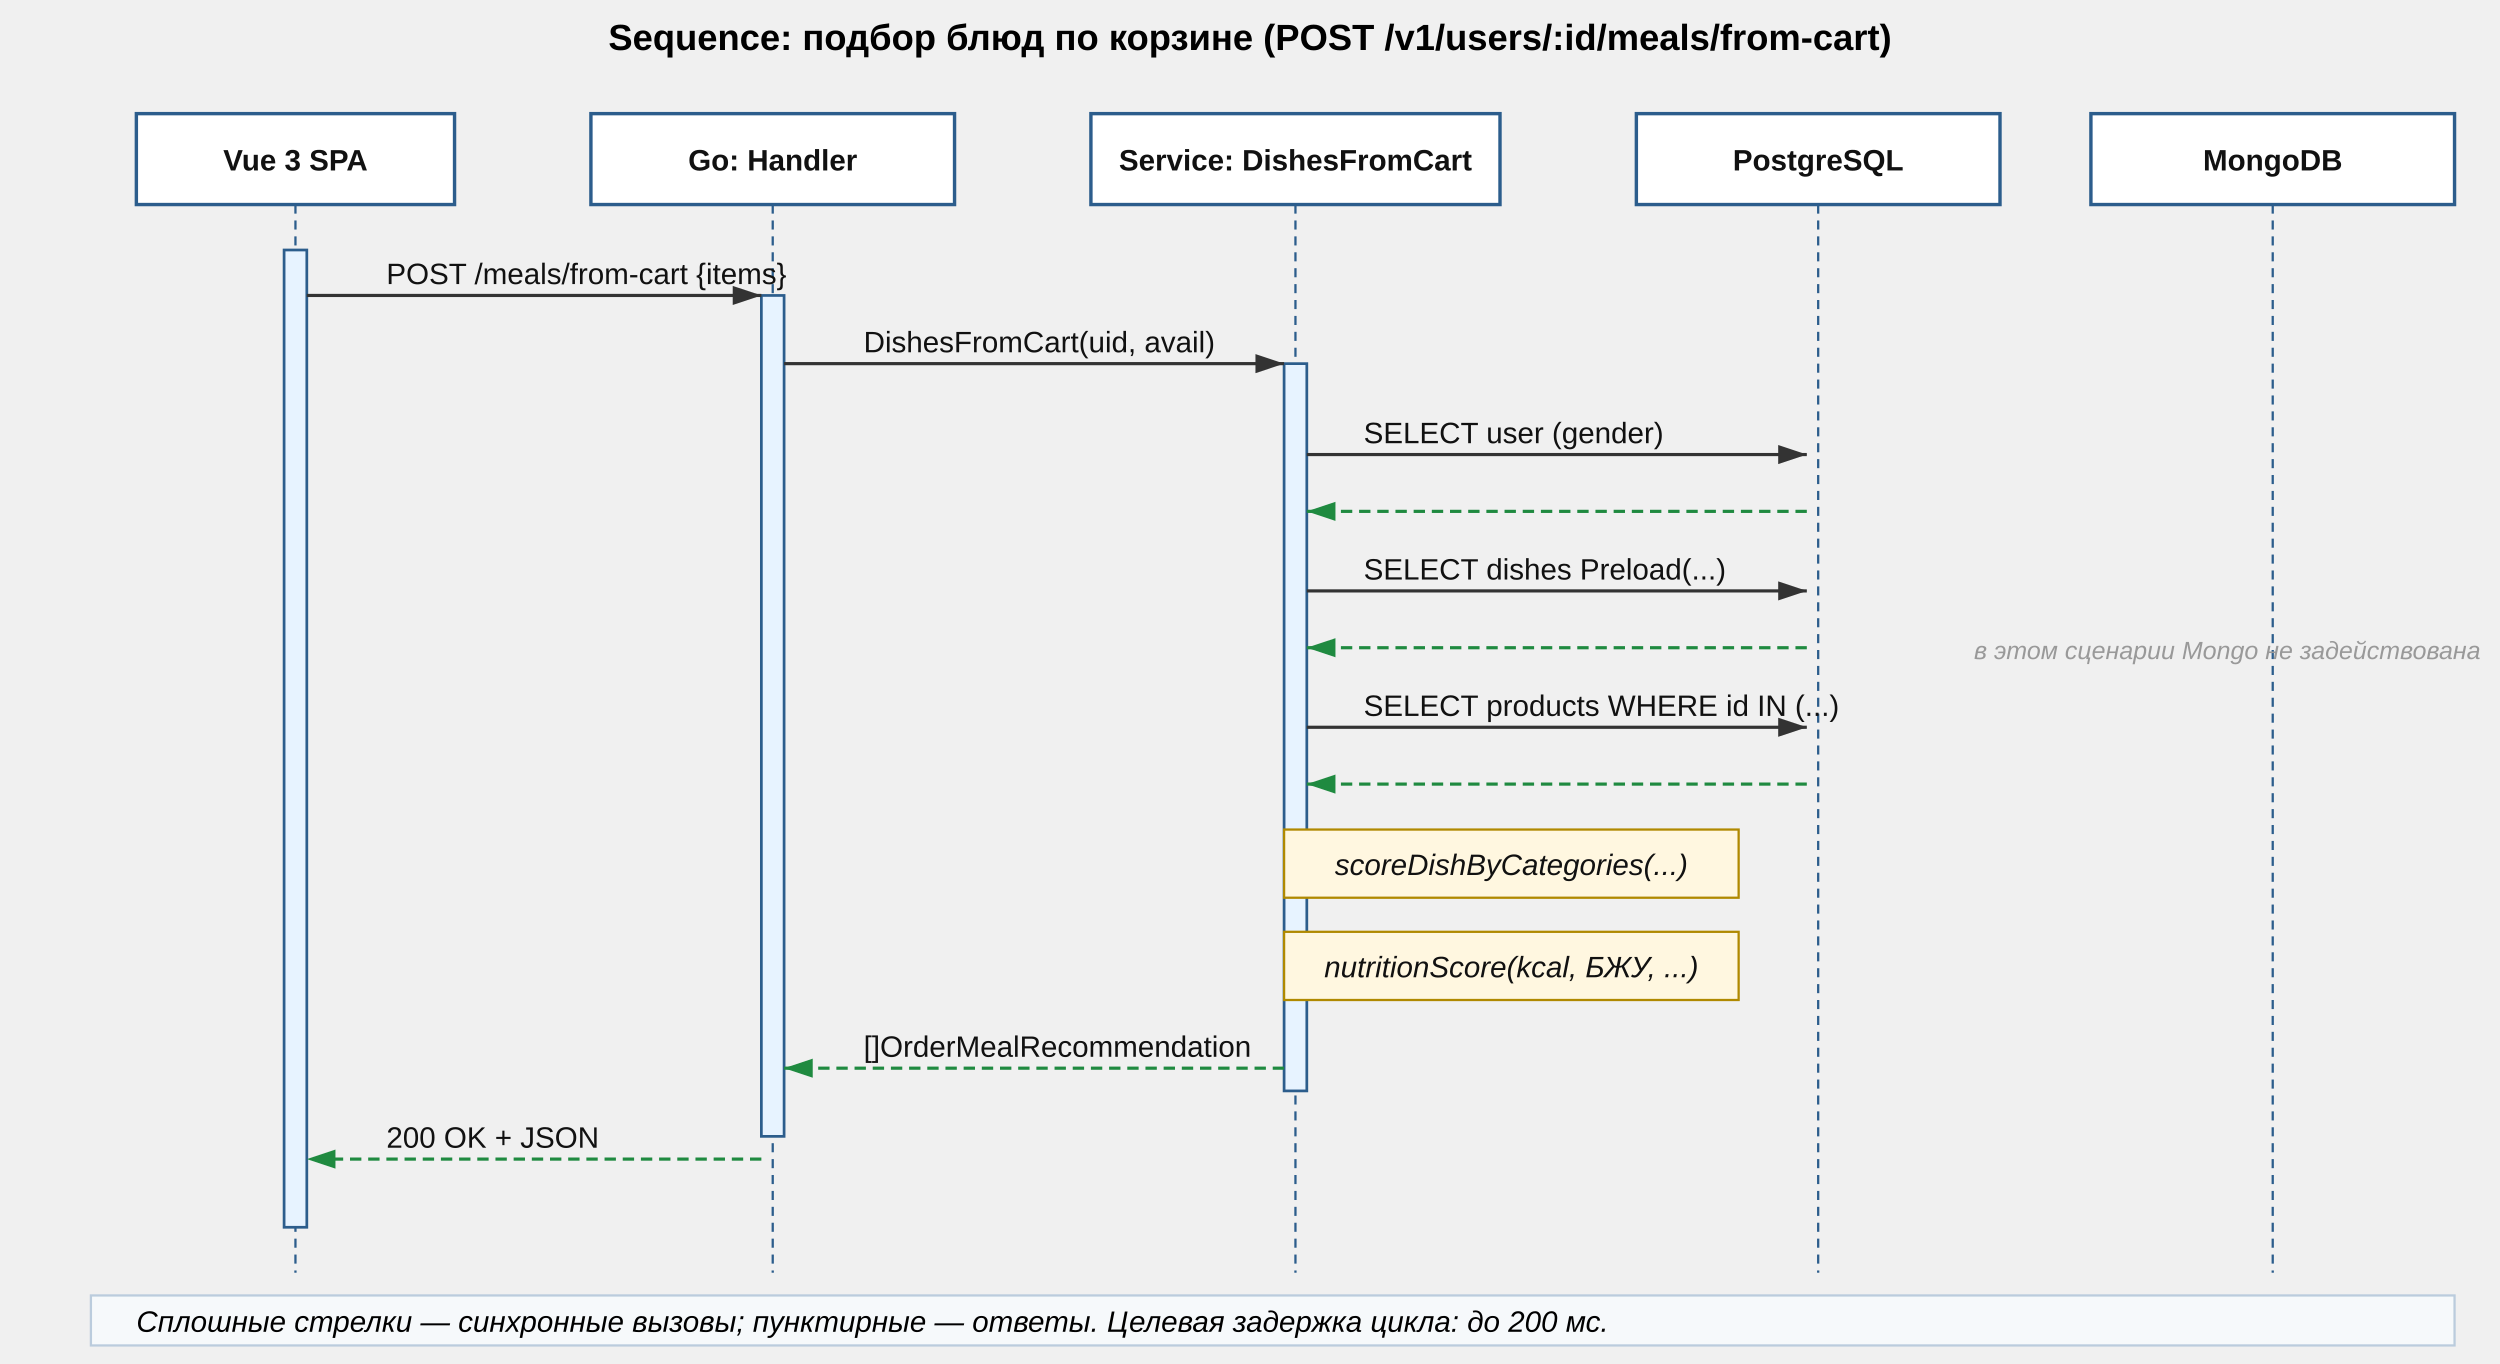
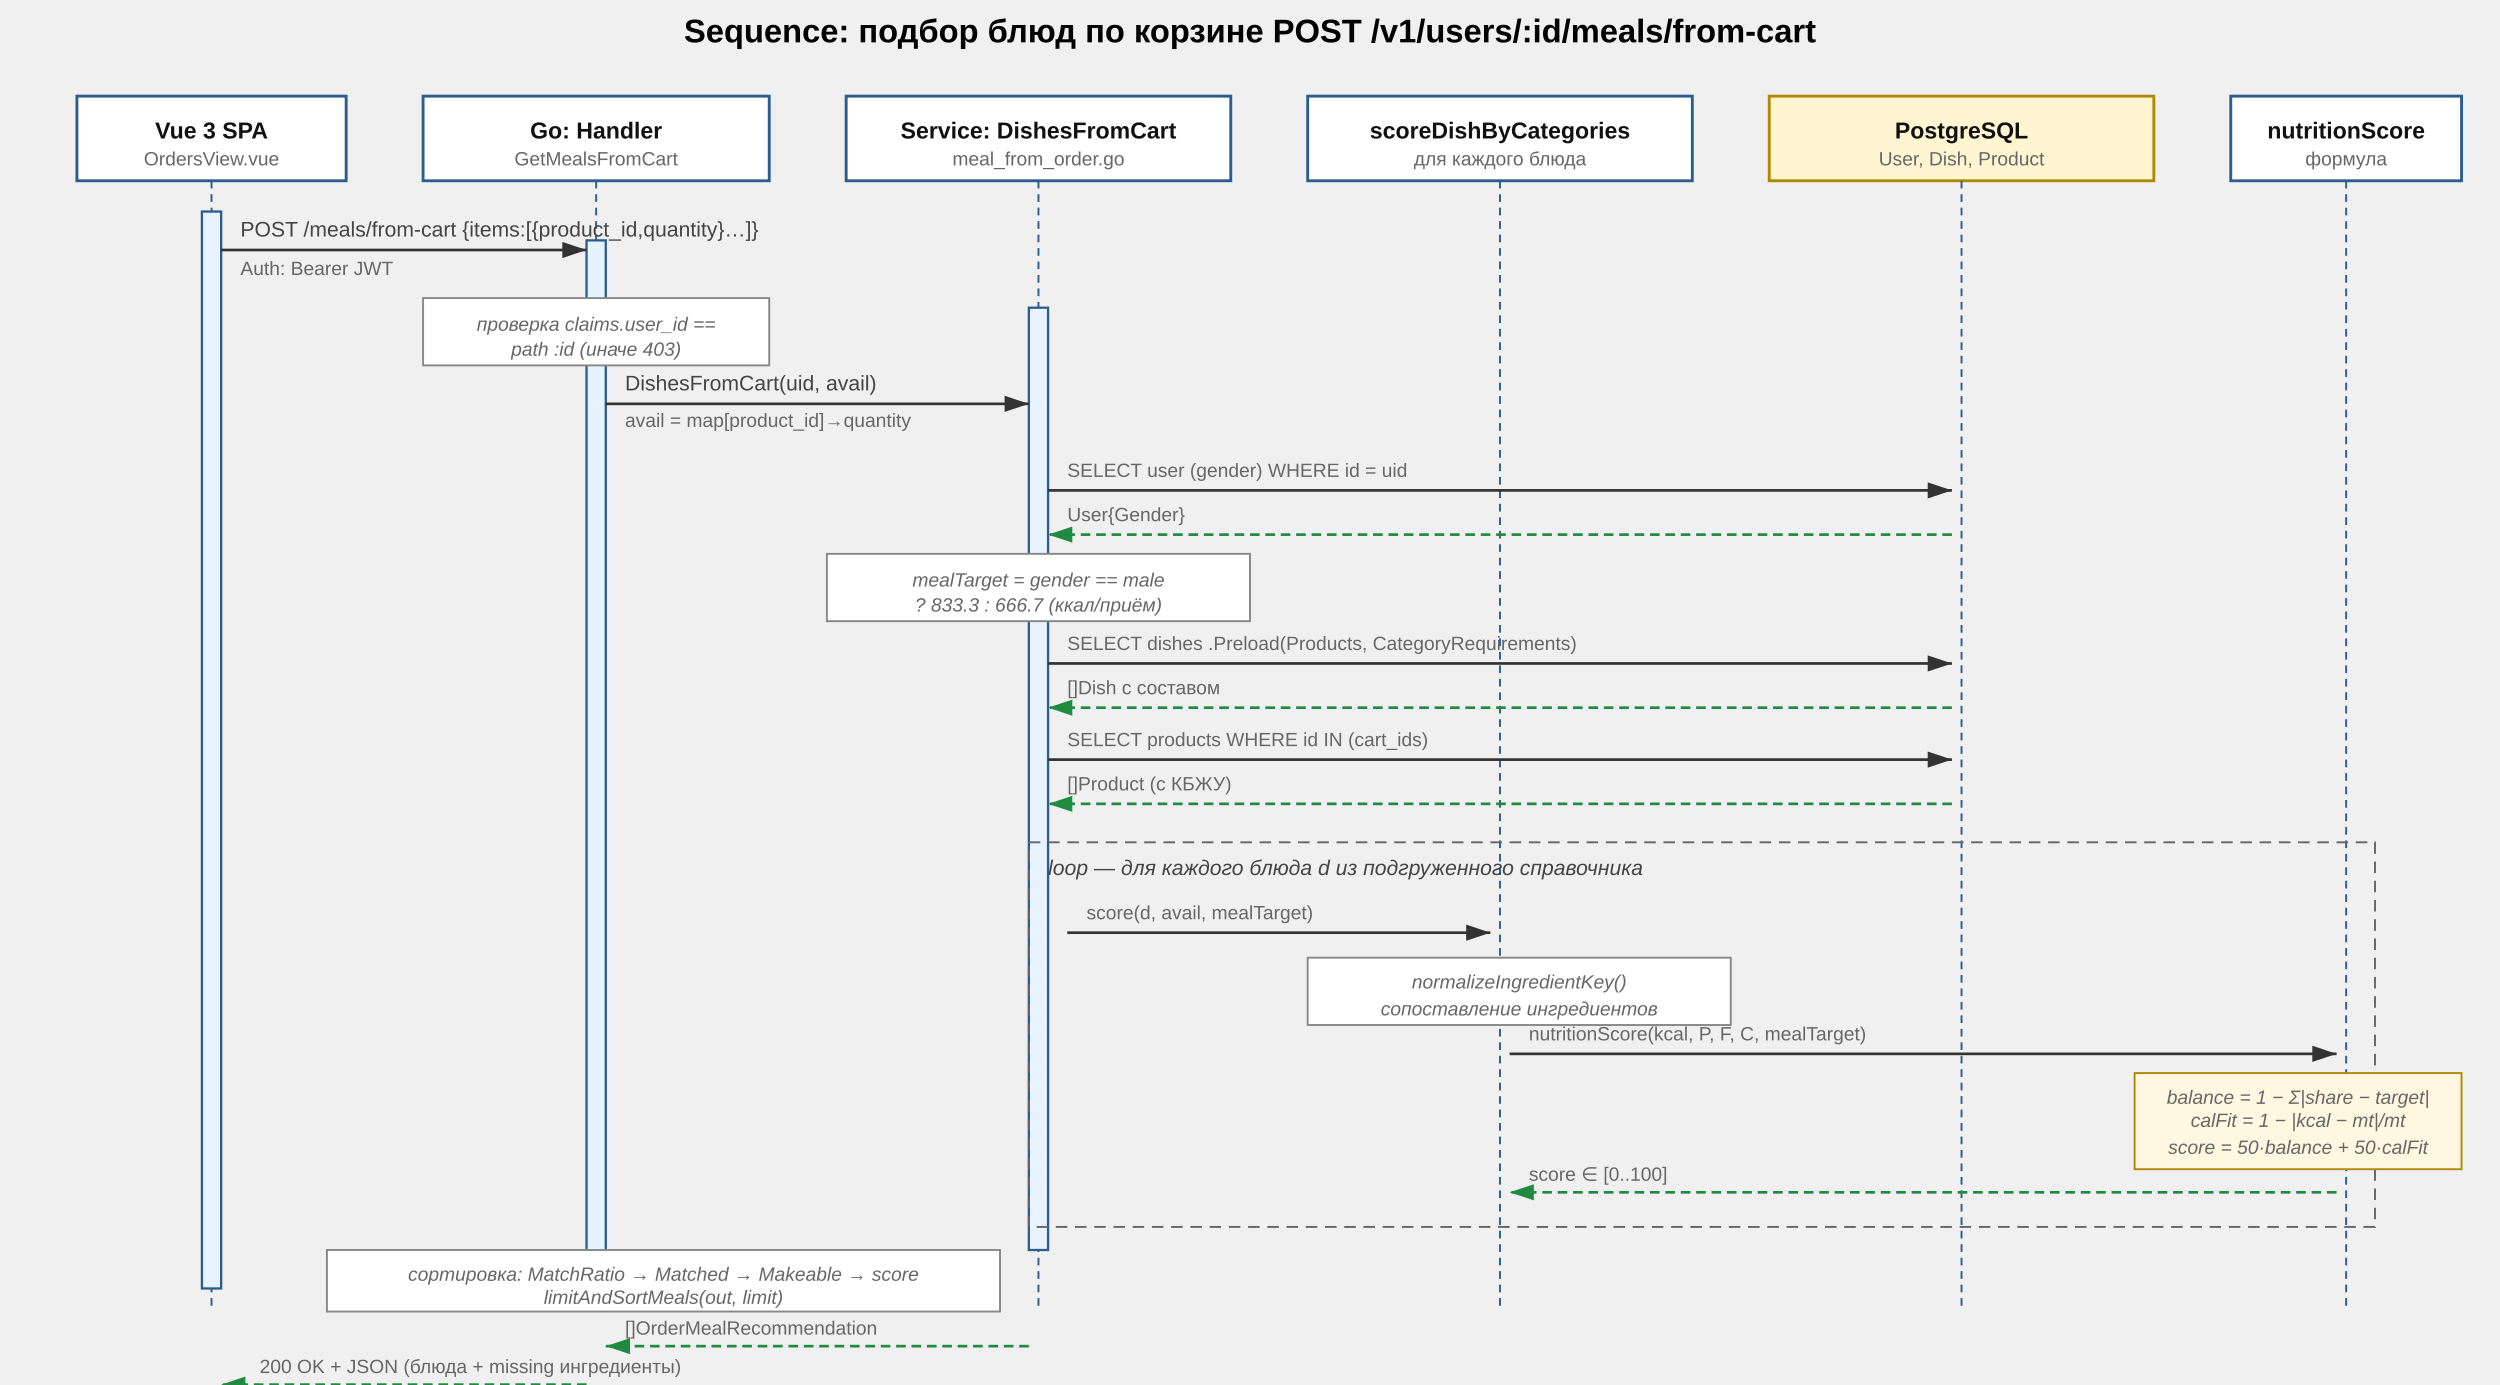
- <svg xmlns="http://www.w3.org/2000/svg" viewBox="0 0 1100 600" font-family="Arial, sans-serif" font-size="13">
+ <svg xmlns="http://www.w3.org/2000/svg" viewBox="0 0 1300 720" font-family="Arial, sans-serif" font-size="12">
  <style>
-     .ttl { font-weight:bold; font-size:16px; }
+     .ttl { font-weight:bold; font-size:17px; }
    .actor { fill:#fff; stroke:#2c5d8c; stroke-width:1.5; }
+     .db { fill:#fff5d1; stroke:#b08900; stroke-width:1.5; }
    .life { stroke:#2c5d8c; stroke-width:1; stroke-dasharray:4 3; }
    .act { fill:#e7f3ff; stroke:#2c5d8c; stroke-width:1.2; }
    .ar { stroke:#333; stroke-width:1.4; fill:none; }
    .arr { stroke:#1f8a40; stroke-width:1.4; fill:none; stroke-dasharray:5 3; }
    .lbl { fill:#111; }
+     .sm { font-size:11px; fill:#444; }
+     .tiny { font-size:10px; fill:#666; }
+     .note { fill:#fff7e0; stroke:#b08900; stroke-width:1; }
+     .loop { fill:none; stroke:#666; stroke-width:1; stroke-dasharray:6 4; }
    .name { font-weight:bold; }
  </style>
  <defs>
    <marker id="m" markerWidth="10" markerHeight="10" refX="9" refY="3" orient="auto">
      <path d="M0,0 L0,6 L9,3 z" fill="#333" />
    </marker>
    <marker id="mg" markerWidth="10" markerHeight="10" refX="9" refY="3" orient="auto">
      <path d="M0,0 L0,6 L9,3 z" fill="#1f8a40" />
    </marker>
  </defs>
-   <text x="550" y="22" text-anchor="middle" class="ttl">Sequence: подбор блюд по корзине (POST /v1/users/:id/meals/from-cart)</text>
+   <text x="650" y="22" text-anchor="middle" class="ttl">Sequence: подбор блюд по корзине POST /v1/users/:id/meals/from-cart</text>
  <g>
-     <rect class="actor" x="60" y="50" width="140" height="40" />
-     <text class="name lbl" x="130" y="75" text-anchor="middle">Vue 3 SPA</text>
-     <line class="life" x1="130" y1="90" x2="130" y2="560" />
+     <rect class="actor" x="40" y="50" width="140" height="44" />
+     <text class="name lbl" x="110" y="72" text-anchor="middle">Vue 3 SPA</text>
+     <text class="tiny" x="110" y="86" text-anchor="middle">OrdersView.vue</text>
+     <line class="life" x1="110" y1="94" x2="110" y2="680" />
  </g>
  <g>
-     <rect class="actor" x="260" y="50" width="160" height="40" />
-     <text class="name lbl" x="340" y="75" text-anchor="middle">Go: Handler</text>
-     <line class="life" x1="340" y1="90" x2="340" y2="560" />
+     <rect class="actor" x="220" y="50" width="180" height="44" />
+     <text class="name lbl" x="310" y="72" text-anchor="middle">Go: Handler</text>
+     <text class="tiny" x="310" y="86" text-anchor="middle">GetMealsFromCart</text>
+     <line class="life" x1="310" y1="94" x2="310" y2="680" />
  </g>
  <g>
-     <rect class="actor" x="480" y="50" width="180" height="40" />
-     <text class="name lbl" x="570" y="75" text-anchor="middle">Service: DishesFromCart</text>
-     <line class="life" x1="570" y1="90" x2="570" y2="560" />
+     <rect class="actor" x="440" y="50" width="200" height="44" />
+     <text class="name lbl" x="540" y="72" text-anchor="middle">Service: DishesFromCart</text>
+     <text class="tiny" x="540" y="86" text-anchor="middle">meal_from_order.go</text>
+     <line class="life" x1="540" y1="94" x2="540" y2="680" />
  </g>
  <g>
-     <rect class="actor" x="720" y="50" width="160" height="40" />
-     <text class="name lbl" x="800" y="75" text-anchor="middle">PostgreSQL</text>
-     <line class="life" x1="800" y1="90" x2="800" y2="560" />
+     <rect class="actor" x="680" y="50" width="200" height="44" />
+     <text class="name lbl" x="780" y="72" text-anchor="middle">scoreDishByCategories</text>
+     <text class="tiny" x="780" y="86" text-anchor="middle">для каждого блюда</text>
+     <line class="life" x1="780" y1="94" x2="780" y2="680" />
  </g>
  <g>
-     <rect class="actor" x="920" y="50" width="160" height="40" />
-     <text class="name lbl" x="1000" y="75" text-anchor="middle">MongoDB</text>
-     <line class="life" x1="1000" y1="90" x2="1000" y2="560" />
+     <rect class="db" x="920" y="50" width="200" height="44" />
+     <text class="name lbl" x="1020" y="72" text-anchor="middle">PostgreSQL</text>
+     <text class="tiny" x="1020" y="86" text-anchor="middle">User, Dish, Product</text>
+     <line class="life" x1="1020" y1="94" x2="1020" y2="680" />
  </g>
-   <rect class="act" x="125" y="110" width="10" height="430" />
-   <rect class="act" x="335" y="130" width="10" height="370" />
-   <rect class="act" x="565" y="160" width="10" height="320" />
-   <path class="ar" d="M135,130 L335,130" marker-end="url(#m)" />
-   <text class="lbl" x="170" y="125">POST /meals/from-cart {items}</text>
-   <path class="ar" d="M345,160 L565,160" marker-end="url(#m)" />
-   <text class="lbl" x="380" y="155">DishesFromCart(uid, avail)</text>
-   <path class="ar" d="M575,200 L795,200" marker-end="url(#m)" />
-   <text class="lbl" x="600" y="195">SELECT user (gender)</text>
-   <path class="arr" d="M795,225 L575,225" marker-end="url(#mg)" />
-   <path class="ar" d="M575,260 L795,260" marker-end="url(#m)" />
-   <text class="lbl" x="600" y="255">SELECT dishes Preload(...)</text>
-   <path class="arr" d="M795,285 L575,285" marker-end="url(#mg)" />
-   <path class="ar" d="M575,320 L795,320" marker-end="url(#m)" />
-   <text class="lbl" x="600" y="315">SELECT products WHERE id IN (...)</text>
-   <path class="arr" d="M795,345 L575,345" marker-end="url(#mg)" />
-   <rect x="565" y="365" width="200" height="30" fill="#fff7e0" stroke="#b08900" />
-   <text class="lbl" x="665" y="385" text-anchor="middle" font-style="italic">scoreDishByCategories(...)</text>
-   <rect x="565" y="410" width="200" height="30" fill="#fff7e0" stroke="#b08900" />
-   <text class="lbl" x="665" y="430" text-anchor="middle" font-style="italic">nutritionScore(kcal, БЖУ, ...)</text>
-   <path class="arr" d="M565,470 L345,470" marker-end="url(#mg)" />
-   <text class="lbl" x="380" y="465">[]OrderMealRecommendation</text>
-   <path class="arr" d="M335,510 L135,510" marker-end="url(#mg)" />
-   <text class="lbl" x="170" y="505">200 OK + JSON</text>
-   <text x="980" y="290" text-anchor="middle" font-style="italic" font-size="11" fill="#999">в этом сценарии Mongo не задействована</text>
-   <rect x="40" y="570" width="1040" height="22" fill="#f6f9fb" stroke="#bcd" />
-   <text x="60" y="586" font-style="italic">Сплошные стрелки — синхронные вызовы; пунктирные — ответы. Целевая задержка цикла: до 200 мс.</text>
+   <g>
+     <rect class="actor" x="1160" y="50" width="120" height="44" />
+     <text class="name lbl" x="1220" y="72" text-anchor="middle">nutritionScore</text>
+     <text class="tiny" x="1220" y="86" text-anchor="middle">формула</text>
+     <line class="life" x1="1220" y1="94" x2="1220" y2="680" />
+   </g>
+   <rect class="act" x="105" y="110" width="10" height="560" />
+   <rect class="act" x="305" y="125" width="10" height="540" />
+   <rect class="act" x="535" y="160" width="10" height="490" />
+   <path class="ar" d="M115,130 L305,130" marker-end="url(#m)" />
+   <text class="sm" x="125" y="123">POST /meals/from-cart {items:[{product_id,quantity}…]}</text>
+   <text class="tiny" x="125" y="143">Auth: Bearer JWT</text>
+   <rect x="220" y="155" width="180" height="35" fill="#fff" stroke="#888" />
+   <text class="tiny" x="310" y="172" text-anchor="middle" font-style="italic">проверка claims.user_id ==</text>
+   <text class="tiny" x="310" y="185" text-anchor="middle" font-style="italic">path :id (иначе 403)</text>
+   <path class="ar" d="M315,210 L535,210" marker-end="url(#m)" />
+   <text class="sm" x="325" y="203">DishesFromCart(uid, avail)</text>
+   <text class="tiny" x="325" y="222">avail = map[product_id]→quantity</text>
+   <path class="ar" d="M545,255 L1015,255" marker-end="url(#m)" />
+   <text class="tiny" x="555" y="248">SELECT user (gender) WHERE id = uid</text>
+   <path class="arr" d="M1015,278 L545,278" marker-end="url(#mg)" />
+   <text class="tiny" x="555" y="271" fill="#1f8a40">User{Gender}</text>
+   <rect x="430" y="288" width="220" height="35" fill="#fff" stroke="#888" />
+   <text class="tiny" x="540" y="305" text-anchor="middle" font-style="italic">mealTarget = gender == male</text>
+   <text class="tiny" x="540" y="318" text-anchor="middle" font-style="italic">? 833.3 : 666.7 (ккал/приём)</text>
+   <path class="ar" d="M545,345 L1015,345" marker-end="url(#m)" />
+   <text class="tiny" x="555" y="338">SELECT dishes .Preload(Products, CategoryRequirements)</text>
+   <path class="arr" d="M1015,368 L545,368" marker-end="url(#mg)" />
+   <text class="tiny" x="555" y="361" fill="#1f8a40">[]Dish с составом</text>
+   <path class="ar" d="M545,395 L1015,395" marker-end="url(#m)" />
+   <text class="tiny" x="555" y="388">SELECT products WHERE id IN (cart_ids)</text>
+   <path class="arr" d="M1015,418 L545,418" marker-end="url(#mg)" />
+   <text class="tiny" x="555" y="411" fill="#1f8a40">[]Product (с КБЖУ)</text>
+   <rect class="loop" x="535" y="438" width="700" height="200" />
+   <text class="sm" x="545" y="455" font-style="italic">loop — для каждого блюда d из подгруженного справочника</text>
+   <path class="ar" d="M555,485 L775,485" marker-end="url(#m)" />
+   <text class="tiny" x="565" y="478">score(d, avail, mealTarget)</text>
+   <rect x="680" y="498" width="220" height="35" fill="#fff" stroke="#888" />
+   <text class="tiny" x="790" y="514" text-anchor="middle" font-style="italic">normalizeIngredientKey()</text>
+   <text class="tiny" x="790" y="528" text-anchor="middle" font-style="italic">сопоставление ингредиентов</text>
+   <path class="ar" d="M785,548 L1215,548" marker-end="url(#m)" />
+   <text class="tiny" x="795" y="541">nutritionScore(kcal, P, F, C, mealTarget)</text>
+   <rect x="1110" y="558" width="170" height="50" fill="#fff7e0" stroke="#b08900" />
+   <text class="tiny" x="1195" y="574" text-anchor="middle" font-style="italic">balance = 1 − Σ|share − target|</text>
+   <text class="tiny" x="1195" y="586" text-anchor="middle" font-style="italic">calFit = 1 − |kcal − mt|/mt</text>
+   <text class="tiny" x="1195" y="600" text-anchor="middle" font-style="italic">score = 50·balance + 50·calFit</text>
+   <path class="arr" d="M1215,620 L785,620" marker-end="url(#mg)" />
+   <text class="tiny" x="795" y="614" fill="#1f8a40">score ∈ [0..100]</text>
+   <rect x="170" y="650" width="350" height="32" fill="#fff" stroke="#888" />
+   <text class="tiny" x="345" y="666" text-anchor="middle" font-style="italic">сортировка: MatchRatio → Matched → Makeable → score</text>
+   <text class="tiny" x="345" y="678" text-anchor="middle" font-style="italic">limitAndSortMeals(out, limit)</text>
+   <path class="arr" d="M535,700 L315,700" marker-end="url(#mg)" />
+   <text class="tiny" x="325" y="694" fill="#1f8a40">[]OrderMealRecommendation</text>
+   <path class="arr" d="M305,720 L115,720" marker-end="url(#mg)" />
+   <text class="tiny" x="135" y="714" fill="#1f8a40">200 OK + JSON (блюда + missing ингредиенты)</text>
+   <rect x="40" y="700" width="1240" height="0" fill="none" />
</svg>
